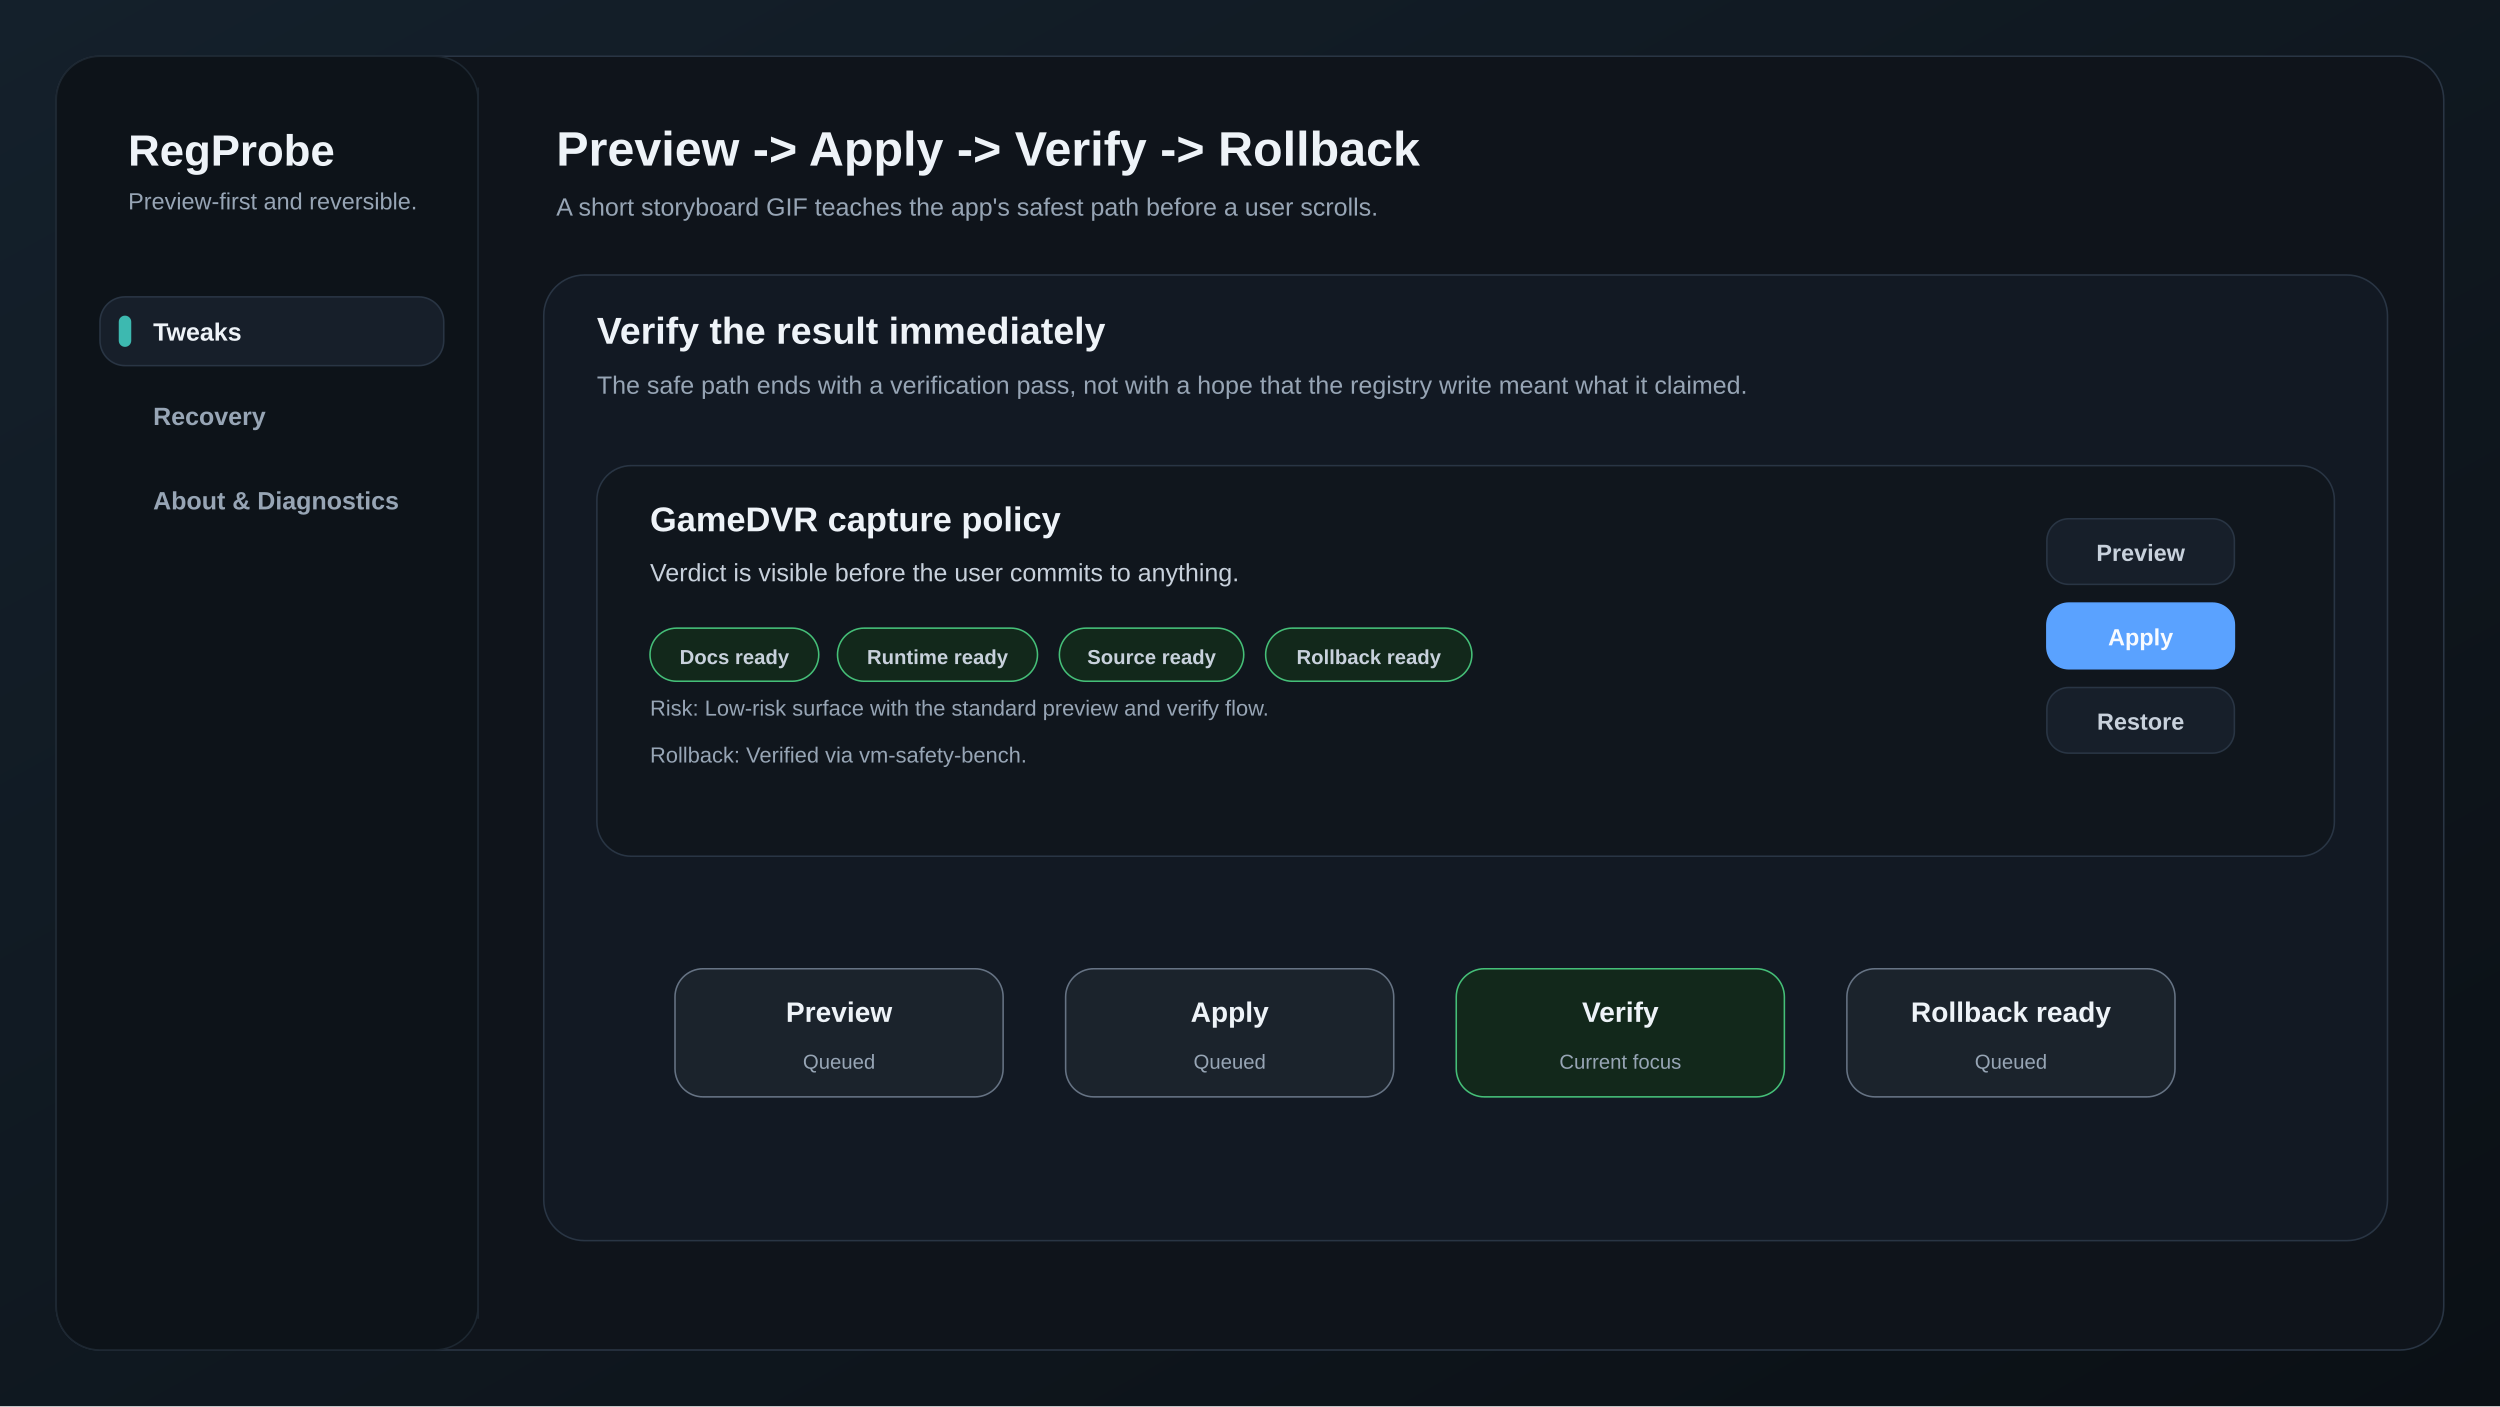
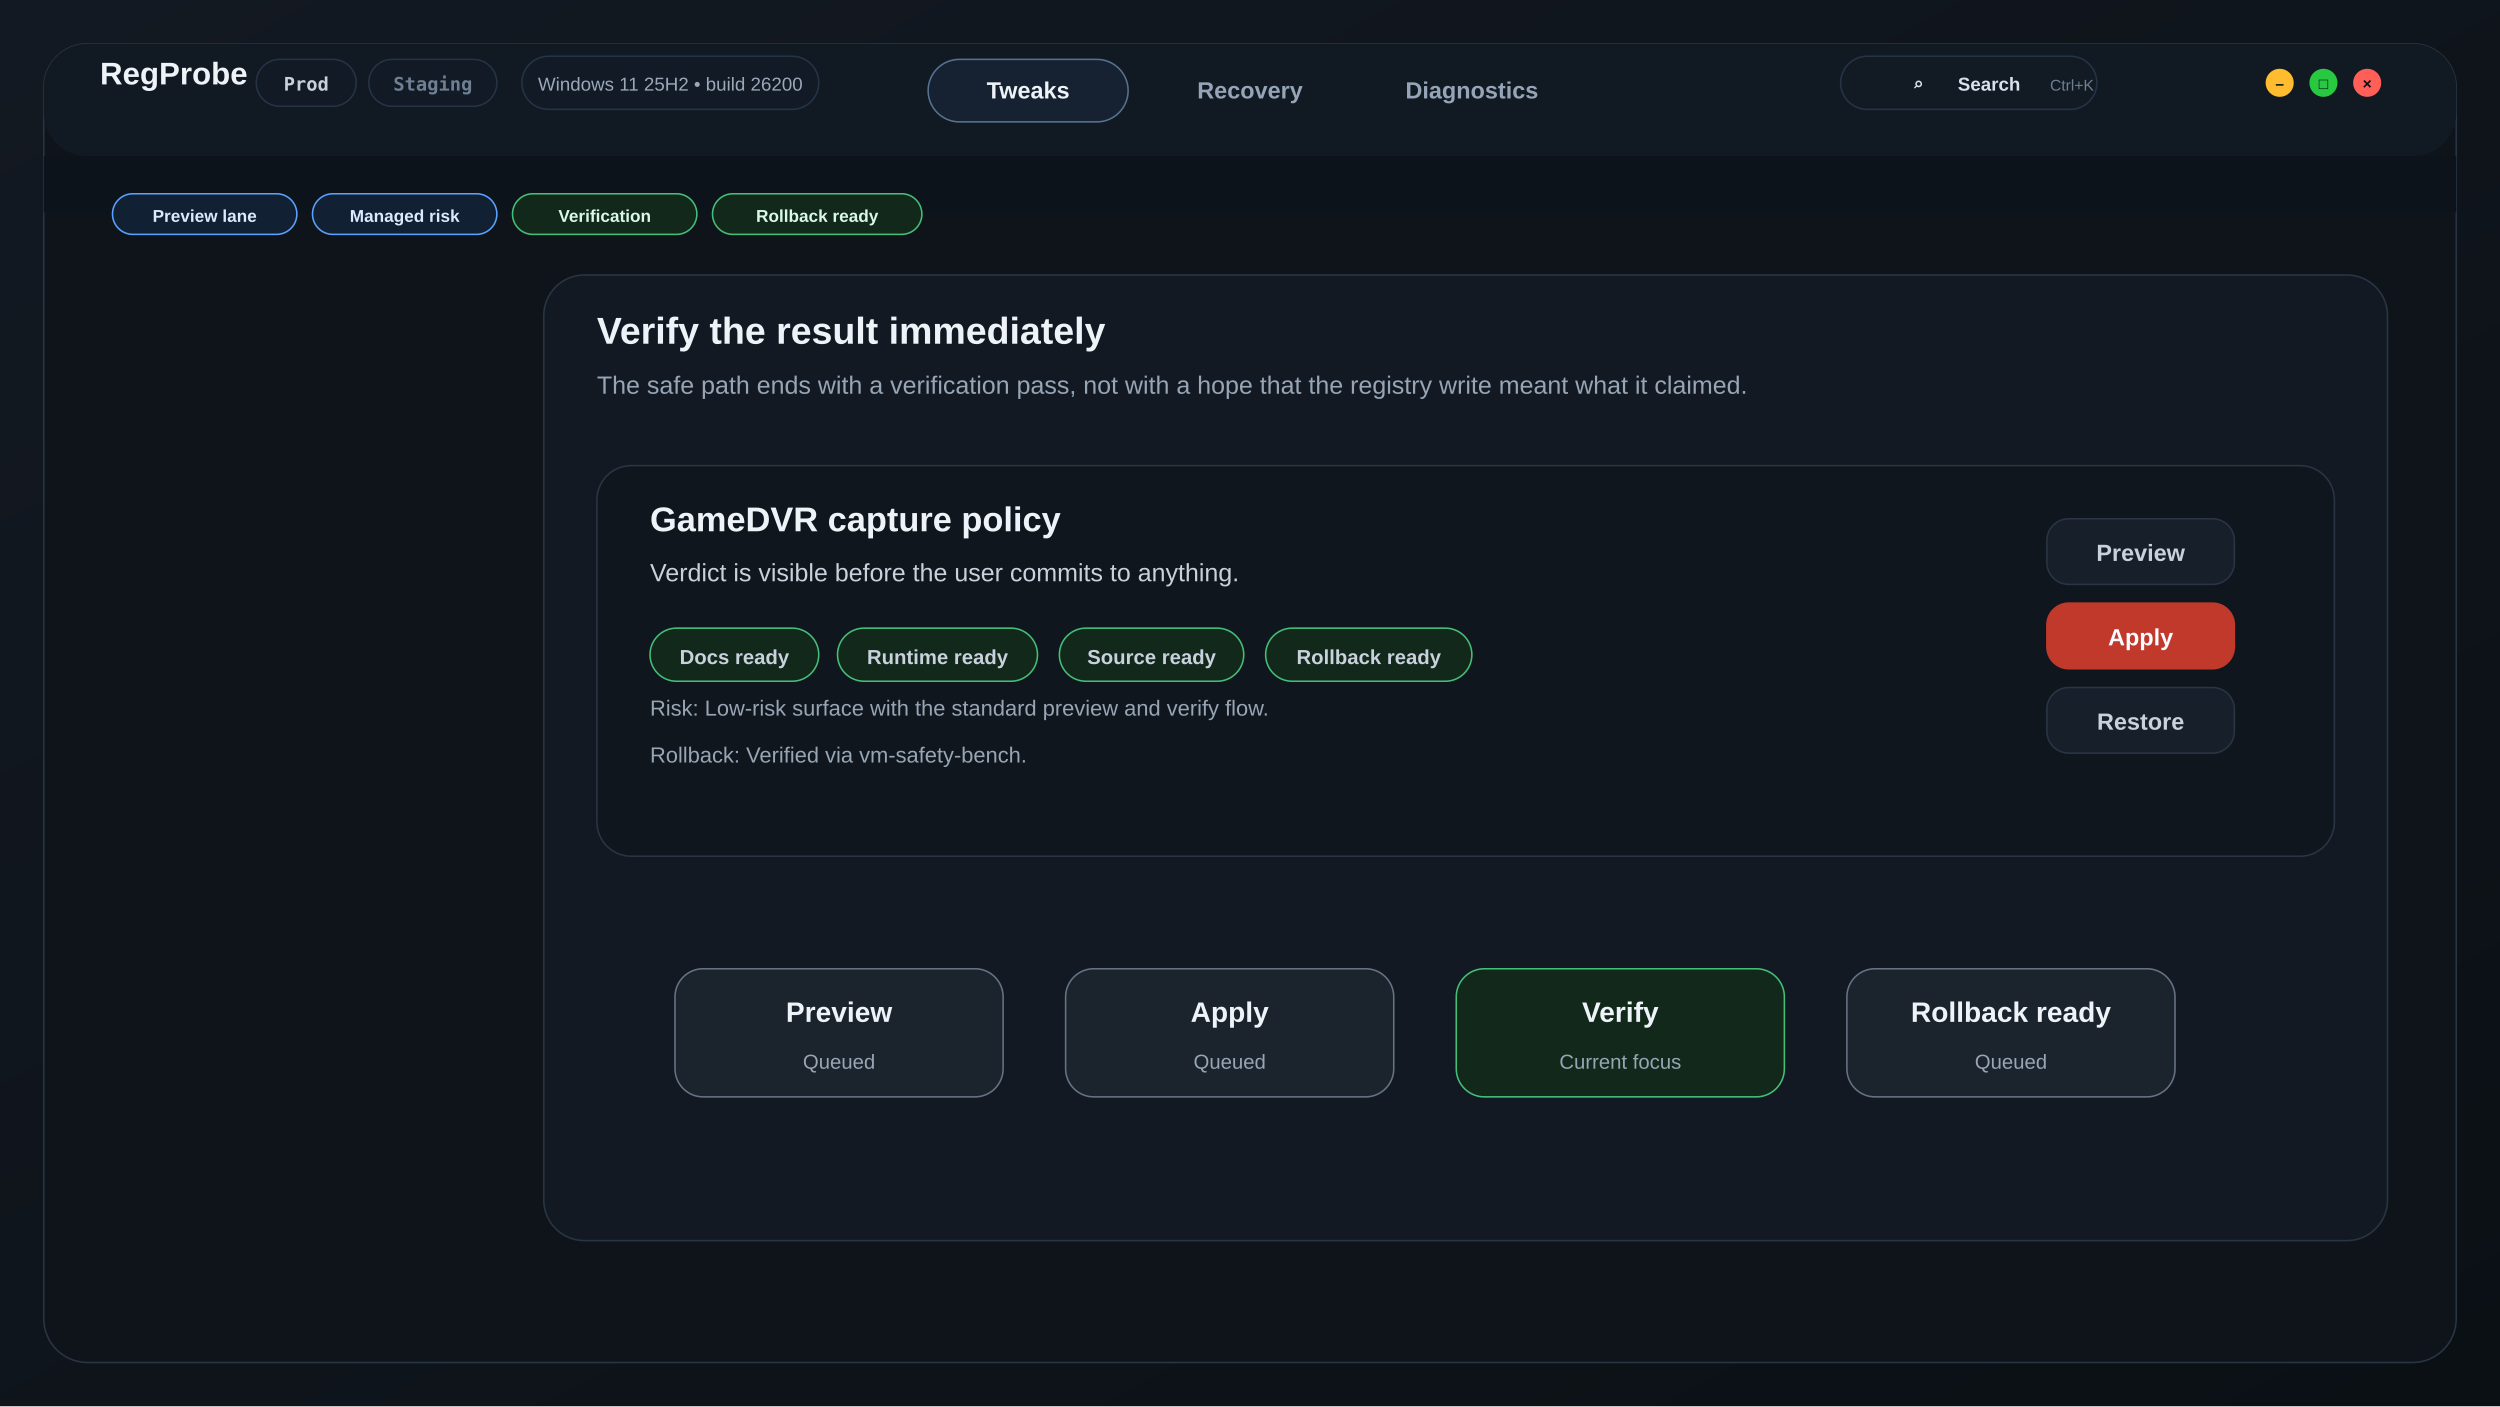
<svg xmlns="http://www.w3.org/2000/svg" width="1600" height="900" viewBox="0 0 1600 900">
  <defs>
    <linearGradient id="pageGlow" x1="0%" y1="0%" x2="100%" y2="100%">
-       <stop offset="0%" stop-color="#14202b" />
+       <stop offset="0%" stop-color="#131922" />
      <stop offset="100%" stop-color="#0b1015" />
    </linearGradient>
  </defs>
  <rect x="0" y="0" width="1600" height="900" rx="0" fill="url(#pageGlow)" />
-   <rect x="36" y="36" width="1528" height="828" rx="28" fill="#0f141b" stroke="#293544" stroke-width="1" />
-   <rect x="36" y="36" width="270" height="828" rx="28" fill="#0d1319" stroke="#1d2731" stroke-width="1" />
-   <line x1="306" y1="56" x2="306" y2="844" stroke="#1d2731" stroke-width="1" />
-   <text x="82" y="106" font-family="'Segoe UI', Arial, sans-serif" font-size="28" font-weight="700" fill="#eef3f8" text-anchor="start">RegProbe</text>
-   <text x="82" y="134" font-family="'Segoe UI', Arial, sans-serif" font-size="15" font-weight="500" fill="#97a5b5" text-anchor="start">Preview-first and reversible.</text>
-   <rect x="64" y="190" width="220" height="44" rx="16" fill="#171f2a" stroke="#293544" stroke-width="1" />
-   <rect x="76" y="202" width="8" height="20" rx="4" fill="#3db9b0" />
-   <text x="98" y="218" font-family="'Segoe UI', Arial, sans-serif" font-size="16" font-weight="600" fill="#eef3f8" text-anchor="start">Tweaks</text>
-   <rect x="64" y="244" width="220" height="44" rx="16" fill="transparent" stroke="transparent" stroke-width="1" />
-   <text x="98" y="272" font-family="'Segoe UI', Arial, sans-serif" font-size="16" font-weight="600" fill="#97a5b5" text-anchor="start">Recovery</text>
-   <rect x="64" y="298" width="220" height="44" rx="16" fill="transparent" stroke="transparent" stroke-width="1" />
-   <text x="98" y="326" font-family="'Segoe UI', Arial, sans-serif" font-size="16" font-weight="600" fill="#97a5b5" text-anchor="start">About &amp; Diagnostics</text>
-   <text x="356" y="106" font-family="'Segoe UI', Arial, sans-serif" font-size="31" font-weight="700" fill="#eef3f8" text-anchor="start">Preview -&gt; Apply -&gt; Verify -&gt; Rollback</text>
-   <text x="356" y="138" font-family="'Segoe UI', Arial, sans-serif" font-size="16" font-weight="500" fill="#97a5b5" text-anchor="start">A short storyboard GIF teaches the app's safest path before a user scrolls.</text>
+   <rect x="28" y="28" width="1544" height="844" rx="28" fill="#0f141b" stroke="#293544" stroke-width="1" />
+   <rect x="28" y="28" width="1544" height="72" rx="28" fill="#111923" />
+   <rect x="28" y="100" width="1544" height="36" rx="0" fill="#0d131b" />
+   <text x="64" y="54" font-family="'Segoe UI', Arial, sans-serif" font-size="20" font-weight="700" fill="#eef3f8" text-anchor="start">RegProbe</text>
+   <rect x="164" y="38" width="64" height="30" rx="15" fill="#111a25" stroke="#243446" stroke-width="1" />
+   <text x="196" y="58" font-family="'Cascadia Mono', 'Consolas', monospace" font-size="12" font-weight="600" fill="#c8d1dc" text-anchor="middle">Prod</text>
+   <rect x="236" y="38" width="82" height="30" rx="15" fill="#111a25" stroke="#243446" stroke-width="1" />
+   <text x="277" y="58" font-family="'Cascadia Mono', 'Consolas', monospace" font-size="12" font-weight="600" fill="#6f8094" text-anchor="middle">Staging</text>
+   <rect x="334" y="36" width="190" height="34" rx="17" fill="#111a25" stroke="#243446" stroke-width="1" />
+   <text x="429" y="58" font-family="'Segoe UI', Arial, sans-serif" font-size="12" font-weight="500" fill="#9ba8ba" text-anchor="middle">Windows 11 25H2 • build 26200</text>
+   <rect x="594" y="38" width="128" height="40" rx="20" fill="#162232" stroke="#56728f" stroke-width="1" />
+   <text x="658" y="63" font-family="'Segoe UI', Arial, sans-serif" font-size="15" font-weight="600" fill="#eef3f8" text-anchor="middle">Tweaks</text>
+   <rect x="736" y="38" width="128" height="40" rx="20" fill="transparent" stroke="transparent" stroke-width="1" />
+   <text x="800" y="63" font-family="'Segoe UI', Arial, sans-serif" font-size="15" font-weight="600" fill="#95a4b7" text-anchor="middle">Recovery</text>
+   <rect x="878" y="38" width="128" height="40" rx="20" fill="transparent" stroke="transparent" stroke-width="1" />
+   <text x="942" y="63" font-family="'Segoe UI', Arial, sans-serif" font-size="15" font-weight="600" fill="#95a4b7" text-anchor="middle">Diagnostics</text>
+   <rect x="1178" y="36" width="164" height="34" rx="17" fill="#121a24" stroke="#243446" stroke-width="1" />
+   <text x="1224" y="58" font-family="'Segoe UI', Arial, sans-serif" font-size="12" font-weight="700" fill="#d7e2ee" text-anchor="start">⌕</text>
+   <text x="1253" y="58" font-family="'Segoe UI', Arial, sans-serif" font-size="12" font-weight="600" fill="#d7e2ee" text-anchor="start">Search</text>
+   <text x="1312" y="58" font-family="'Segoe UI', Arial, sans-serif" font-size="10" font-weight="500" fill="#6f8094" text-anchor="start">Ctrl+K</text>
+   <rect x="1450" y="44" width="18" height="18" rx="9" fill="#febc2e" />
+   <text x="1459" y="57" font-family="'Segoe UI', Arial, sans-serif" font-size="10" font-weight="700" fill="#081016" text-anchor="middle">–</text>
+   <rect x="1478" y="44" width="18" height="18" rx="9" fill="#28c840" />
+   <text x="1487" y="57" font-family="'Segoe UI', Arial, sans-serif" font-size="10" font-weight="700" fill="#081016" text-anchor="middle">□</text>
+   <rect x="1506" y="44" width="18" height="18" rx="9" fill="#ff5f57" />
+   <text x="1515" y="57" font-family="'Segoe UI', Arial, sans-serif" font-size="10" font-weight="700" fill="#081016" text-anchor="middle">×</text>
+   <rect x="72" y="124" width="118" height="26" rx="13" fill="#122033" stroke="#5aa2ff" stroke-width="1" />
+   <text x="131" y="142" font-family="'Segoe UI', Arial, sans-serif" font-size="11" font-weight="600" fill="#dce9ff" text-anchor="middle">Preview lane</text>
+   <rect x="200" y="124" width="118" height="26" rx="13" fill="#122033" stroke="#5aa2ff" stroke-width="1" />
+   <text x="259" y="142" font-family="'Segoe UI', Arial, sans-serif" font-size="11" font-weight="600" fill="#dce9ff" text-anchor="middle">Managed risk</text>
+   <rect x="328" y="124" width="118" height="26" rx="13" fill="#12281b" stroke="#45bf78" stroke-width="1" />
+   <text x="387" y="142" font-family="'Segoe UI', Arial, sans-serif" font-size="11" font-weight="600" fill="#d9f9e6" text-anchor="middle">Verification</text>
+   <rect x="456" y="124" width="134" height="26" rx="13" fill="#12281b" stroke="#45bf78" stroke-width="1" />
+   <text x="523" y="142" font-family="'Segoe UI', Arial, sans-serif" font-size="11" font-weight="600" fill="#d9f9e6" text-anchor="middle">Rollback ready</text>
  <rect x="348" y="176" width="1180" height="618" rx="26" fill="#121923" stroke="#293544" stroke-width="1" />
  <text x="382" y="220" font-family="'Segoe UI', Arial, sans-serif" font-size="24" font-weight="700" fill="#eef3f8" text-anchor="start">Verify the result immediately</text>
  <text x="382" y="252" font-family="'Segoe UI', Arial, sans-serif" font-size="16" font-weight="500" fill="#97a5b5" text-anchor="start">The safe path ends with a verification pass, not with a hope that the registry write meant what it claimed.</text>
  <rect x="382" y="298" width="1112" height="250" rx="22" fill="#10161d" stroke="#293544" stroke-width="1" />
  <text x="416" y="340" font-family="'Segoe UI', Arial, sans-serif" font-size="22" font-weight="700" fill="#eef3f8" text-anchor="start">GameDVR capture policy</text>
  <text x="416" y="372" font-family="'Segoe UI', Arial, sans-serif" font-size="16" font-weight="500" fill="#c8d1dc" text-anchor="start">Verdict is visible before the user commits to anything.</text>
  <rect x="416" y="402" width="108" height="34" rx="17" fill="#12281b" stroke="#45bf78" stroke-width="1" />
  <text x="470" y="425" font-family="'Segoe UI', Arial, sans-serif" font-size="13" font-weight="600" fill="#c8d1dc" text-anchor="middle">Docs ready</text>
  <rect x="536" y="402" width="128" height="34" rx="17" fill="#12281b" stroke="#45bf78" stroke-width="1" />
  <text x="600" y="425" font-family="'Segoe UI', Arial, sans-serif" font-size="13" font-weight="600" fill="#c8d1dc" text-anchor="middle">Runtime ready</text>
  <rect x="678" y="402" width="118" height="34" rx="17" fill="#12281b" stroke="#45bf78" stroke-width="1" />
  <text x="737" y="425" font-family="'Segoe UI', Arial, sans-serif" font-size="13" font-weight="600" fill="#c8d1dc" text-anchor="middle">Source ready</text>
  <rect x="810" y="402" width="132" height="34" rx="17" fill="#12281b" stroke="#45bf78" stroke-width="1" />
  <text x="876" y="425" font-family="'Segoe UI', Arial, sans-serif" font-size="13" font-weight="600" fill="#c8d1dc" text-anchor="middle">Rollback ready</text>
  <text x="416" y="458" font-family="'Segoe UI', Arial, sans-serif" font-size="14" font-weight="500" fill="#97a5b5" text-anchor="start">Risk: Low-risk surface with the standard preview and verify flow.</text>
  <text x="416" y="488" font-family="'Segoe UI', Arial, sans-serif" font-size="14" font-weight="500" fill="#97a5b5" text-anchor="start">Rollback: Verified via vm-safety-bench.</text>
  <rect x="1310" y="332" width="120" height="42" rx="14" fill="#171f2a" stroke="#293544" stroke-width="1" />
  <text x="1370" y="359" font-family="'Segoe UI', Arial, sans-serif" font-size="15" font-weight="600" fill="#c8d1dc" text-anchor="middle">Preview</text>
-   <rect x="1310" y="386" width="120" height="42" rx="14" fill="#5aa2ff" stroke="#5aa2ff" stroke-width="1" />
+   <rect x="1310" y="386" width="120" height="42" rx="14" fill="#c0392b" stroke="#c0392b" stroke-width="1" />
  <text x="1370" y="413" font-family="'Segoe UI', Arial, sans-serif" font-size="15" font-weight="600" fill="#f8fbff" text-anchor="middle">Apply</text>
  <rect x="1310" y="440" width="120" height="42" rx="14" fill="#171f2a" stroke="#293544" stroke-width="1" />
  <text x="1370" y="467" font-family="'Segoe UI', Arial, sans-serif" font-size="15" font-weight="600" fill="#c8d1dc" text-anchor="middle">Restore</text>
  <rect x="432" y="620" width="210" height="82" rx="18" fill="#1b232c" stroke="#667384" stroke-width="1" />
  <text x="537" y="654" font-family="'Segoe UI', Arial, sans-serif" font-size="18" font-weight="700" fill="#eef3f8" text-anchor="middle">Preview</text>
  <text x="537" y="684" font-family="'Segoe UI', Arial, sans-serif" font-size="13" font-weight="500" fill="#97a5b5" text-anchor="middle">Queued</text>
  <rect x="682" y="620" width="210" height="82" rx="18" fill="#1b232c" stroke="#667384" stroke-width="1" />
  <text x="787" y="654" font-family="'Segoe UI', Arial, sans-serif" font-size="18" font-weight="700" fill="#eef3f8" text-anchor="middle">Apply</text>
  <text x="787" y="684" font-family="'Segoe UI', Arial, sans-serif" font-size="13" font-weight="500" fill="#97a5b5" text-anchor="middle">Queued</text>
  <rect x="932" y="620" width="210" height="82" rx="18" fill="#12281b" stroke="#45bf78" stroke-width="1" />
  <text x="1037" y="654" font-family="'Segoe UI', Arial, sans-serif" font-size="18" font-weight="700" fill="#eef3f8" text-anchor="middle">Verify</text>
  <text x="1037" y="684" font-family="'Segoe UI', Arial, sans-serif" font-size="13" font-weight="500" fill="#97a5b5" text-anchor="middle">Current focus</text>
  <rect x="1182" y="620" width="210" height="82" rx="18" fill="#1b232c" stroke="#667384" stroke-width="1" />
  <text x="1287" y="654" font-family="'Segoe UI', Arial, sans-serif" font-size="18" font-weight="700" fill="#eef3f8" text-anchor="middle">Rollback ready</text>
  <text x="1287" y="684" font-family="'Segoe UI', Arial, sans-serif" font-size="13" font-weight="500" fill="#97a5b5" text-anchor="middle">Queued</text>
</svg>
